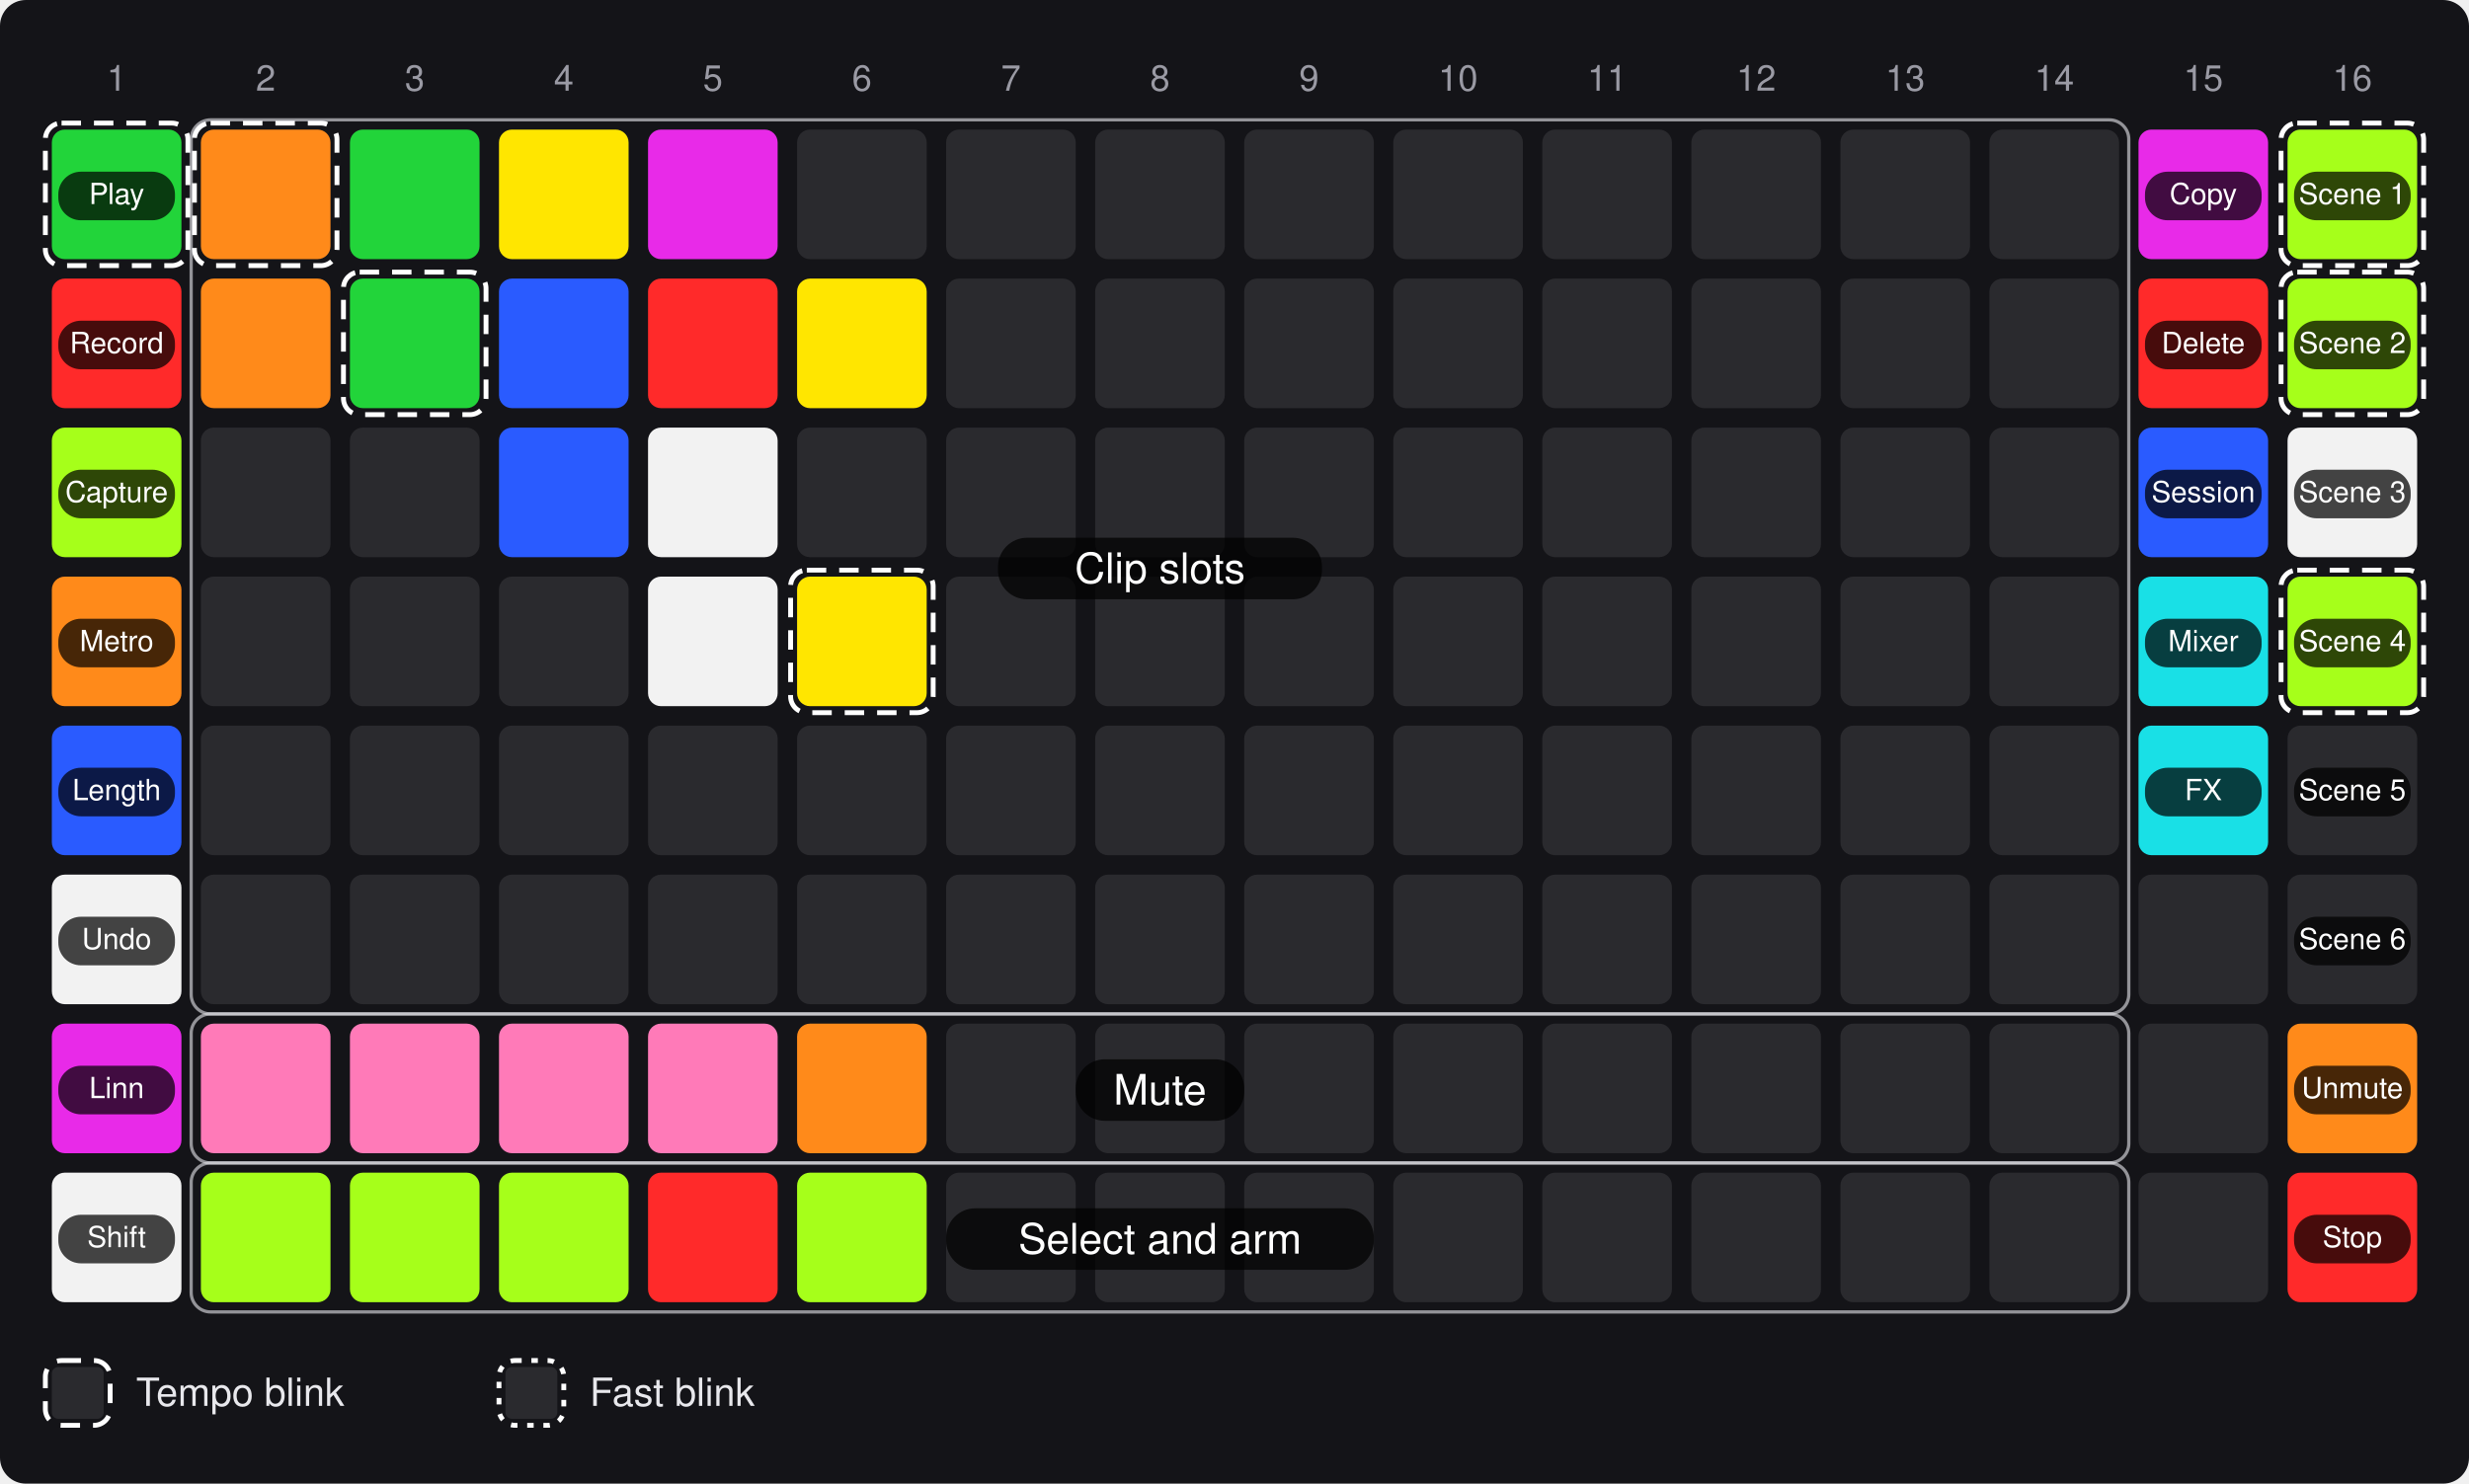
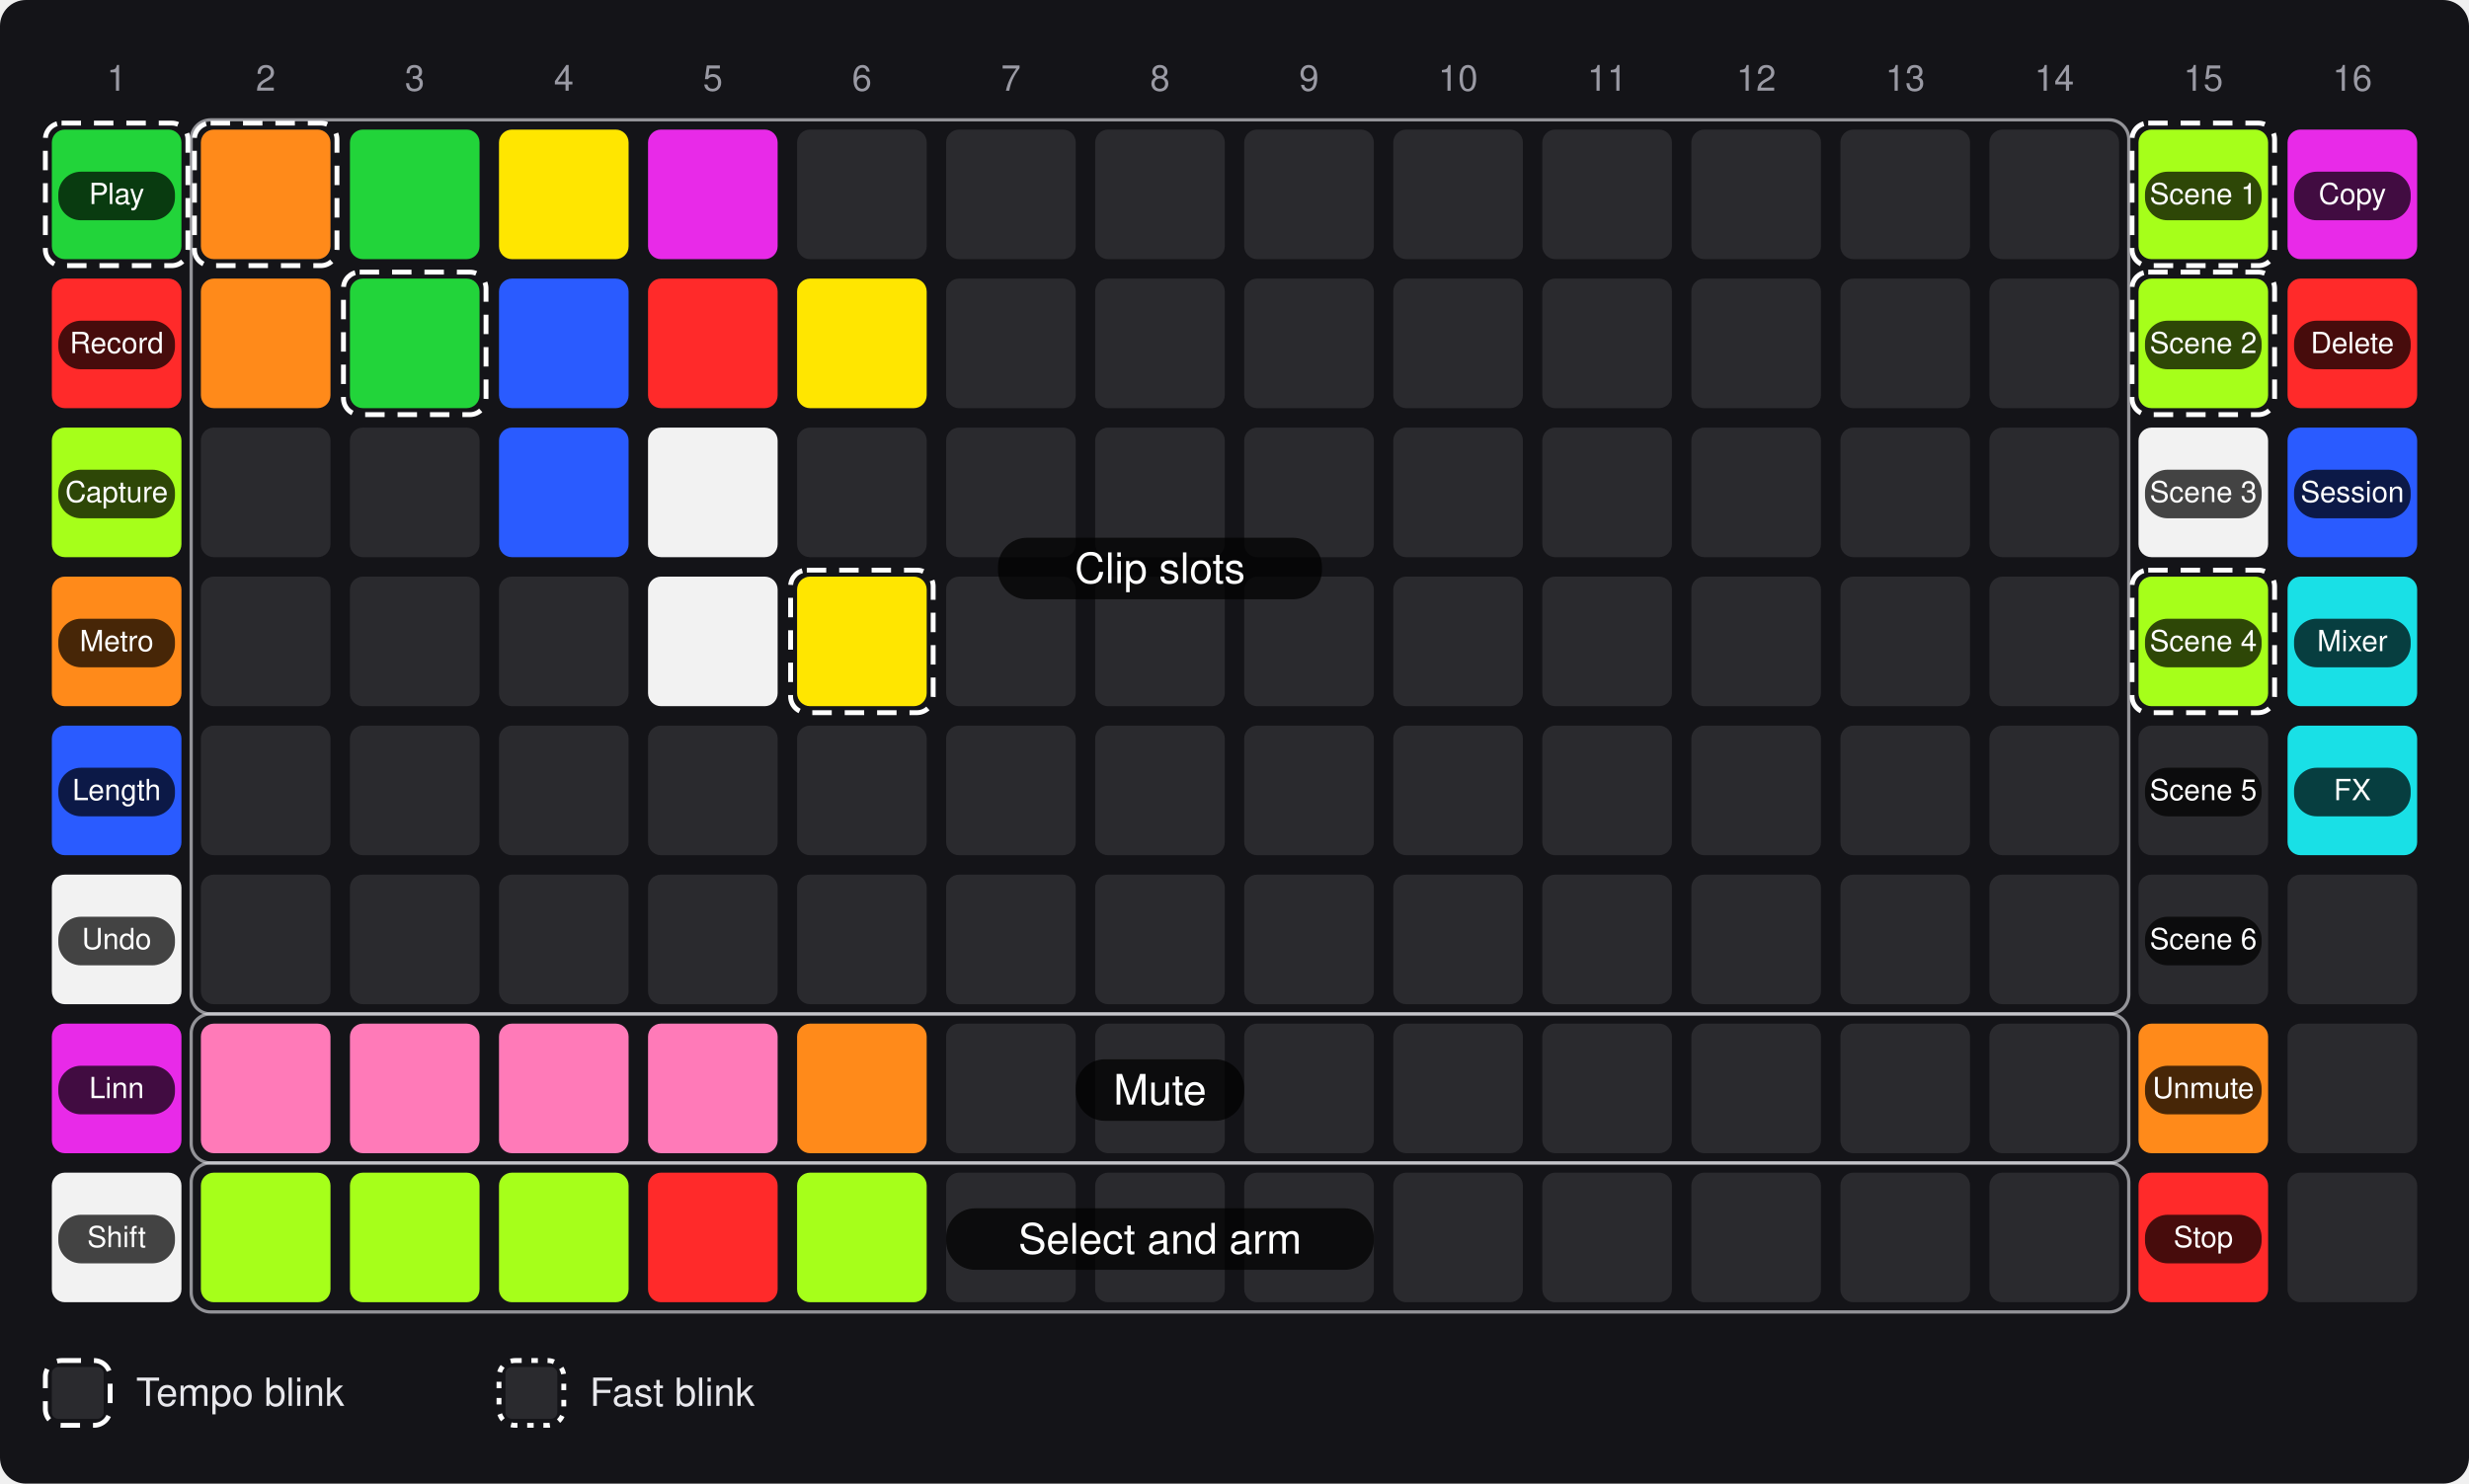
<svg xmlns="http://www.w3.org/2000/svg" width="762" height="458" viewBox="0 0 762 458" font-family="Helvetica, Arial, sans-serif">
  <rect x="0" y="0" width="762" height="458" rx="8" fill="#141418" />
  <text x="36" y="28" font-size="11" fill="#9a9aa4" text-anchor="middle">1</text>
  <text x="82" y="28" font-size="11" fill="#9a9aa4" text-anchor="middle">2</text>
  <text x="128" y="28" font-size="11" fill="#9a9aa4" text-anchor="middle">3</text>
  <text x="174" y="28" font-size="11" fill="#9a9aa4" text-anchor="middle">4</text>
  <text x="220" y="28" font-size="11" fill="#9a9aa4" text-anchor="middle">5</text>
  <text x="266" y="28" font-size="11" fill="#9a9aa4" text-anchor="middle">6</text>
  <text x="312" y="28" font-size="11" fill="#9a9aa4" text-anchor="middle">7</text>
  <text x="358" y="28" font-size="11" fill="#9a9aa4" text-anchor="middle">8</text>
  <text x="404" y="28" font-size="11" fill="#9a9aa4" text-anchor="middle">9</text>
  <text x="450" y="28" font-size="11" fill="#9a9aa4" text-anchor="middle">10</text>
  <text x="496" y="28" font-size="11" fill="#9a9aa4" text-anchor="middle">11</text>
  <text x="542" y="28" font-size="11" fill="#9a9aa4" text-anchor="middle">12</text>
  <text x="588" y="28" font-size="11" fill="#9a9aa4" text-anchor="middle">13</text>
  <text x="634" y="28" font-size="11" fill="#9a9aa4" text-anchor="middle">14</text>
  <text x="680" y="28" font-size="11" fill="#9a9aa4" text-anchor="middle">15</text>
  <text x="726" y="28" font-size="11" fill="#9a9aa4" text-anchor="middle">16</text>
  <rect x="16" y="40" width="40" height="40" rx="4" fill="#22d43a" />
  <rect x="14" y="38" width="44" height="44" rx="5" fill="none" stroke="#ffffff" stroke-width="1.5" stroke-dasharray="6 4" />
  <rect x="16" y="86" width="40" height="40" rx="4" fill="#ff2a2a" />
  <rect x="16" y="132" width="40" height="40" rx="4" fill="#a6ff1a" />
  <rect x="16" y="178" width="40" height="40" rx="4" fill="#ff8a1a" />
  <rect x="16" y="224" width="40" height="40" rx="4" fill="#2a5bff" />
  <rect x="16" y="270" width="40" height="40" rx="4" fill="#f2f2f2" />
  <rect x="16" y="316" width="40" height="40" rx="4" fill="#e82ae8" />
  <rect x="16" y="362" width="40" height="40" rx="4" fill="#f2f2f2" />
  <rect x="62" y="40" width="40" height="40" rx="4" fill="#ff8a1a" />
  <rect x="60" y="38" width="44" height="44" rx="5" fill="none" stroke="#ffffff" stroke-width="1.5" stroke-dasharray="6 4" />
  <rect x="62" y="86" width="40" height="40" rx="4" fill="#ff8a1a" />
  <rect x="62" y="132" width="40" height="40" rx="4" fill="#2a2a2e" />
  <rect x="62" y="178" width="40" height="40" rx="4" fill="#2a2a2e" />
  <rect x="62" y="224" width="40" height="40" rx="4" fill="#2a2a2e" />
  <rect x="62" y="270" width="40" height="40" rx="4" fill="#2a2a2e" />
  <rect x="62" y="316" width="40" height="40" rx="4" fill="#ff7ab8" />
  <rect x="62" y="362" width="40" height="40" rx="4" fill="#a6ff1a" />
  <rect x="108" y="40" width="40" height="40" rx="4" fill="#22d43a" />
  <rect x="108" y="86" width="40" height="40" rx="4" fill="#22d43a" />
  <rect x="106" y="84" width="44" height="44" rx="5" fill="none" stroke="#ffffff" stroke-width="1.5" stroke-dasharray="6 4" />
  <rect x="108" y="132" width="40" height="40" rx="4" fill="#2a2a2e" />
  <rect x="108" y="178" width="40" height="40" rx="4" fill="#2a2a2e" />
  <rect x="108" y="224" width="40" height="40" rx="4" fill="#2a2a2e" />
  <rect x="108" y="270" width="40" height="40" rx="4" fill="#2a2a2e" />
  <rect x="108" y="316" width="40" height="40" rx="4" fill="#ff7ab8" />
  <rect x="108" y="362" width="40" height="40" rx="4" fill="#a6ff1a" />
  <rect x="154" y="40" width="40" height="40" rx="4" fill="#ffe600" />
  <rect x="154" y="86" width="40" height="40" rx="4" fill="#2a5bff" />
  <rect x="154" y="132" width="40" height="40" rx="4" fill="#2a5bff" />
  <rect x="154" y="178" width="40" height="40" rx="4" fill="#2a2a2e" />
  <rect x="154" y="224" width="40" height="40" rx="4" fill="#2a2a2e" />
  <rect x="154" y="270" width="40" height="40" rx="4" fill="#2a2a2e" />
  <rect x="154" y="316" width="40" height="40" rx="4" fill="#ff7ab8" />
  <rect x="154" y="362" width="40" height="40" rx="4" fill="#a6ff1a" />
  <rect x="200" y="40" width="40" height="40" rx="4" fill="#e82ae8" />
  <rect x="200" y="86" width="40" height="40" rx="4" fill="#ff2a2a" />
  <rect x="200" y="132" width="40" height="40" rx="4" fill="#f2f2f2" />
  <rect x="200" y="178" width="40" height="40" rx="4" fill="#f2f2f2" />
  <rect x="200" y="224" width="40" height="40" rx="4" fill="#2a2a2e" />
  <rect x="200" y="270" width="40" height="40" rx="4" fill="#2a2a2e" />
  <rect x="200" y="316" width="40" height="40" rx="4" fill="#ff7ab8" />
  <rect x="200" y="362" width="40" height="40" rx="4" fill="#ff2a2a" />
  <rect x="246" y="40" width="40" height="40" rx="4" fill="#2a2a2e" />
  <rect x="246" y="86" width="40" height="40" rx="4" fill="#ffe600" />
  <rect x="246" y="132" width="40" height="40" rx="4" fill="#2a2a2e" />
  <rect x="246" y="178" width="40" height="40" rx="4" fill="#ffe600" />
  <rect x="244" y="176" width="44" height="44" rx="5" fill="none" stroke="#ffffff" stroke-width="1.5" stroke-dasharray="6 4" />
  <rect x="246" y="224" width="40" height="40" rx="4" fill="#2a2a2e" />
  <rect x="246" y="270" width="40" height="40" rx="4" fill="#2a2a2e" />
  <rect x="246" y="316" width="40" height="40" rx="4" fill="#ff8a1a" />
  <rect x="246" y="362" width="40" height="40" rx="4" fill="#a6ff1a" />
  <rect x="292" y="40" width="40" height="40" rx="4" fill="#2a2a2e" />
  <rect x="292" y="86" width="40" height="40" rx="4" fill="#2a2a2e" />
  <rect x="292" y="132" width="40" height="40" rx="4" fill="#2a2a2e" />
  <rect x="292" y="178" width="40" height="40" rx="4" fill="#2a2a2e" />
  <rect x="292" y="224" width="40" height="40" rx="4" fill="#2a2a2e" />
  <rect x="292" y="270" width="40" height="40" rx="4" fill="#2a2a2e" />
  <rect x="292" y="316" width="40" height="40" rx="4" fill="#2a2a2e" />
  <rect x="292" y="362" width="40" height="40" rx="4" fill="#2a2a2e" />
  <rect x="338" y="40" width="40" height="40" rx="4" fill="#2a2a2e" />
  <rect x="338" y="86" width="40" height="40" rx="4" fill="#2a2a2e" />
  <rect x="338" y="132" width="40" height="40" rx="4" fill="#2a2a2e" />
  <rect x="338" y="178" width="40" height="40" rx="4" fill="#2a2a2e" />
  <rect x="338" y="224" width="40" height="40" rx="4" fill="#2a2a2e" />
  <rect x="338" y="270" width="40" height="40" rx="4" fill="#2a2a2e" />
  <rect x="338" y="316" width="40" height="40" rx="4" fill="#2a2a2e" />
  <rect x="338" y="362" width="40" height="40" rx="4" fill="#2a2a2e" />
  <rect x="384" y="40" width="40" height="40" rx="4" fill="#2a2a2e" />
  <rect x="384" y="86" width="40" height="40" rx="4" fill="#2a2a2e" />
  <rect x="384" y="132" width="40" height="40" rx="4" fill="#2a2a2e" />
  <rect x="384" y="178" width="40" height="40" rx="4" fill="#2a2a2e" />
  <rect x="384" y="224" width="40" height="40" rx="4" fill="#2a2a2e" />
  <rect x="384" y="270" width="40" height="40" rx="4" fill="#2a2a2e" />
  <rect x="384" y="316" width="40" height="40" rx="4" fill="#2a2a2e" />
  <rect x="384" y="362" width="40" height="40" rx="4" fill="#2a2a2e" />
  <rect x="430" y="40" width="40" height="40" rx="4" fill="#2a2a2e" />
  <rect x="430" y="86" width="40" height="40" rx="4" fill="#2a2a2e" />
  <rect x="430" y="132" width="40" height="40" rx="4" fill="#2a2a2e" />
  <rect x="430" y="178" width="40" height="40" rx="4" fill="#2a2a2e" />
  <rect x="430" y="224" width="40" height="40" rx="4" fill="#2a2a2e" />
  <rect x="430" y="270" width="40" height="40" rx="4" fill="#2a2a2e" />
  <rect x="430" y="316" width="40" height="40" rx="4" fill="#2a2a2e" />
  <rect x="430" y="362" width="40" height="40" rx="4" fill="#2a2a2e" />
  <rect x="476" y="40" width="40" height="40" rx="4" fill="#2a2a2e" />
  <rect x="476" y="86" width="40" height="40" rx="4" fill="#2a2a2e" />
  <rect x="476" y="132" width="40" height="40" rx="4" fill="#2a2a2e" />
  <rect x="476" y="178" width="40" height="40" rx="4" fill="#2a2a2e" />
  <rect x="476" y="224" width="40" height="40" rx="4" fill="#2a2a2e" />
  <rect x="476" y="270" width="40" height="40" rx="4" fill="#2a2a2e" />
  <rect x="476" y="316" width="40" height="40" rx="4" fill="#2a2a2e" />
  <rect x="476" y="362" width="40" height="40" rx="4" fill="#2a2a2e" />
  <rect x="522" y="40" width="40" height="40" rx="4" fill="#2a2a2e" />
  <rect x="522" y="86" width="40" height="40" rx="4" fill="#2a2a2e" />
  <rect x="522" y="132" width="40" height="40" rx="4" fill="#2a2a2e" />
  <rect x="522" y="178" width="40" height="40" rx="4" fill="#2a2a2e" />
  <rect x="522" y="224" width="40" height="40" rx="4" fill="#2a2a2e" />
  <rect x="522" y="270" width="40" height="40" rx="4" fill="#2a2a2e" />
  <rect x="522" y="316" width="40" height="40" rx="4" fill="#2a2a2e" />
  <rect x="522" y="362" width="40" height="40" rx="4" fill="#2a2a2e" />
  <rect x="568" y="40" width="40" height="40" rx="4" fill="#2a2a2e" />
  <rect x="568" y="86" width="40" height="40" rx="4" fill="#2a2a2e" />
  <rect x="568" y="132" width="40" height="40" rx="4" fill="#2a2a2e" />
  <rect x="568" y="178" width="40" height="40" rx="4" fill="#2a2a2e" />
  <rect x="568" y="224" width="40" height="40" rx="4" fill="#2a2a2e" />
  <rect x="568" y="270" width="40" height="40" rx="4" fill="#2a2a2e" />
  <rect x="568" y="316" width="40" height="40" rx="4" fill="#2a2a2e" />
  <rect x="568" y="362" width="40" height="40" rx="4" fill="#2a2a2e" />
  <rect x="614" y="40" width="40" height="40" rx="4" fill="#2a2a2e" />
  <rect x="614" y="86" width="40" height="40" rx="4" fill="#2a2a2e" />
  <rect x="614" y="132" width="40" height="40" rx="4" fill="#2a2a2e" />
  <rect x="614" y="178" width="40" height="40" rx="4" fill="#2a2a2e" />
  <rect x="614" y="224" width="40" height="40" rx="4" fill="#2a2a2e" />
  <rect x="614" y="270" width="40" height="40" rx="4" fill="#2a2a2e" />
  <rect x="614" y="316" width="40" height="40" rx="4" fill="#2a2a2e" />
  <rect x="614" y="362" width="40" height="40" rx="4" fill="#2a2a2e" />
-   <rect x="660" y="40" width="40" height="40" rx="4" fill="#e82ae8" />
-   <rect x="660" y="86" width="40" height="40" rx="4" fill="#ff2a2a" />
-   <rect x="660" y="132" width="40" height="40" rx="4" fill="#2a5bff" />
-   <rect x="660" y="178" width="40" height="40" rx="4" fill="#19e0e6" />
-   <rect x="660" y="224" width="40" height="40" rx="4" fill="#19e0e6" />
+   <rect x="660" y="40" width="40" height="40" rx="4" fill="#a6ff1a" />
+   <rect x="658" y="38" width="44" height="44" rx="5" fill="none" stroke="#ffffff" stroke-width="1.5" stroke-dasharray="6 4" />
+   <rect x="660" y="86" width="40" height="40" rx="4" fill="#a6ff1a" />
+   <rect x="658" y="84" width="44" height="44" rx="5" fill="none" stroke="#ffffff" stroke-width="1.5" stroke-dasharray="6 4" />
+   <rect x="660" y="132" width="40" height="40" rx="4" fill="#f2f2f2" />
+   <rect x="660" y="178" width="40" height="40" rx="4" fill="#a6ff1a" />
+   <rect x="658" y="176" width="44" height="44" rx="5" fill="none" stroke="#ffffff" stroke-width="1.5" stroke-dasharray="6 4" />
+   <rect x="660" y="224" width="40" height="40" rx="4" fill="#2a2a2e" />
  <rect x="660" y="270" width="40" height="40" rx="4" fill="#2a2a2e" />
-   <rect x="660" y="316" width="40" height="40" rx="4" fill="#2a2a2e" />
-   <rect x="660" y="362" width="40" height="40" rx="4" fill="#2a2a2e" />
-   <rect x="706" y="40" width="40" height="40" rx="4" fill="#a6ff1a" />
-   <rect x="704" y="38" width="44" height="44" rx="5" fill="none" stroke="#ffffff" stroke-width="1.5" stroke-dasharray="6 4" />
-   <rect x="706" y="86" width="40" height="40" rx="4" fill="#a6ff1a" />
-   <rect x="704" y="84" width="44" height="44" rx="5" fill="none" stroke="#ffffff" stroke-width="1.5" stroke-dasharray="6 4" />
-   <rect x="706" y="132" width="40" height="40" rx="4" fill="#f2f2f2" />
-   <rect x="706" y="178" width="40" height="40" rx="4" fill="#a6ff1a" />
-   <rect x="704" y="176" width="44" height="44" rx="5" fill="none" stroke="#ffffff" stroke-width="1.5" stroke-dasharray="6 4" />
-   <rect x="706" y="224" width="40" height="40" rx="4" fill="#2a2a2e" />
+   <rect x="660" y="316" width="40" height="40" rx="4" fill="#ff8a1a" />
+   <rect x="660" y="362" width="40" height="40" rx="4" fill="#ff2a2a" />
+   <rect x="706" y="40" width="40" height="40" rx="4" fill="#e82ae8" />
+   <rect x="706" y="86" width="40" height="40" rx="4" fill="#ff2a2a" />
+   <rect x="706" y="132" width="40" height="40" rx="4" fill="#2a5bff" />
+   <rect x="706" y="178" width="40" height="40" rx="4" fill="#19e0e6" />
+   <rect x="706" y="224" width="40" height="40" rx="4" fill="#19e0e6" />
  <rect x="706" y="270" width="40" height="40" rx="4" fill="#2a2a2e" />
-   <rect x="706" y="316" width="40" height="40" rx="4" fill="#ff8a1a" />
-   <rect x="706" y="362" width="40" height="40" rx="4" fill="#ff2a2a" />
+   <rect x="706" y="316" width="40" height="40" rx="4" fill="#2a2a2e" />
+   <rect x="706" y="362" width="40" height="40" rx="4" fill="#2a2a2e" />
  <rect x="18" y="53" width="36" height="15" rx="7" fill="#000000" fill-opacity="0.72" />
  <text x="36" y="63" font-size="9" fill="#ffffff" text-anchor="middle">Play</text>
  <rect x="18" y="99" width="36" height="15" rx="7" fill="#000000" fill-opacity="0.72" />
  <text x="36" y="109" font-size="9" fill="#ffffff" text-anchor="middle">Record</text>
  <rect x="18" y="145" width="36" height="15" rx="7" fill="#000000" fill-opacity="0.72" />
  <text x="36" y="155" font-size="9" fill="#ffffff" text-anchor="middle">Capture</text>
  <rect x="18" y="191" width="36" height="15" rx="7" fill="#000000" fill-opacity="0.72" />
  <text x="36" y="201" font-size="9" fill="#ffffff" text-anchor="middle">Metro</text>
  <rect x="18" y="237" width="36" height="15" rx="7" fill="#000000" fill-opacity="0.72" />
  <text x="36" y="247" font-size="9" fill="#ffffff" text-anchor="middle">Length</text>
  <rect x="18" y="283" width="36" height="15" rx="7" fill="#000000" fill-opacity="0.72" />
  <text x="36" y="293" font-size="9" fill="#ffffff" text-anchor="middle">Undo</text>
  <rect x="18" y="329" width="36" height="15" rx="7" fill="#000000" fill-opacity="0.72" />
  <text x="36" y="339" font-size="9" fill="#ffffff" text-anchor="middle">Linn</text>
  <rect x="18" y="375" width="36" height="15" rx="7" fill="#000000" fill-opacity="0.72" />
  <text x="36" y="385" font-size="9" fill="#ffffff" text-anchor="middle">Shift</text>
  <rect x="662" y="53" width="36" height="15" rx="7" fill="#000000" fill-opacity="0.72" />
-   <text x="680" y="63" font-size="9" fill="#ffffff" text-anchor="middle">Copy</text>
+   <text x="680" y="63" font-size="9" fill="#ffffff" text-anchor="middle">Scene 1</text>
  <rect x="662" y="99" width="36" height="15" rx="7" fill="#000000" fill-opacity="0.72" />
-   <text x="680" y="109" font-size="9" fill="#ffffff" text-anchor="middle">Delete</text>
+   <text x="680" y="109" font-size="9" fill="#ffffff" text-anchor="middle">Scene 2</text>
  <rect x="662" y="145" width="36" height="15" rx="7" fill="#000000" fill-opacity="0.72" />
-   <text x="680" y="155" font-size="9" fill="#ffffff" text-anchor="middle">Session</text>
+   <text x="680" y="155" font-size="9" fill="#ffffff" text-anchor="middle">Scene 3</text>
  <rect x="662" y="191" width="36" height="15" rx="7" fill="#000000" fill-opacity="0.72" />
-   <text x="680" y="201" font-size="9" fill="#ffffff" text-anchor="middle">Mixer</text>
+   <text x="680" y="201" font-size="9" fill="#ffffff" text-anchor="middle">Scene 4</text>
  <rect x="662" y="237" width="36" height="15" rx="7" fill="#000000" fill-opacity="0.72" />
-   <text x="680" y="247" font-size="9" fill="#ffffff" text-anchor="middle">FX</text>
+   <text x="680" y="247" font-size="9" fill="#ffffff" text-anchor="middle">Scene 5</text>
+   <rect x="662" y="283" width="36" height="15" rx="7" fill="#000000" fill-opacity="0.72" />
+   <text x="680" y="293" font-size="9" fill="#ffffff" text-anchor="middle">Scene 6</text>
+   <rect x="662" y="329" width="36" height="15" rx="7" fill="#000000" fill-opacity="0.72" />
+   <text x="680" y="339" font-size="9" fill="#ffffff" text-anchor="middle">Unmute</text>
+   <rect x="662" y="375" width="36" height="15" rx="7" fill="#000000" fill-opacity="0.72" />
+   <text x="680" y="385" font-size="9" fill="#ffffff" text-anchor="middle">Stop</text>
  <rect x="708" y="53" width="36" height="15" rx="7" fill="#000000" fill-opacity="0.72" />
-   <text x="726" y="63" font-size="9" fill="#ffffff" text-anchor="middle">Scene 1</text>
+   <text x="726" y="63" font-size="9" fill="#ffffff" text-anchor="middle">Copy</text>
  <rect x="708" y="99" width="36" height="15" rx="7" fill="#000000" fill-opacity="0.72" />
-   <text x="726" y="109" font-size="9" fill="#ffffff" text-anchor="middle">Scene 2</text>
+   <text x="726" y="109" font-size="9" fill="#ffffff" text-anchor="middle">Delete</text>
  <rect x="708" y="145" width="36" height="15" rx="7" fill="#000000" fill-opacity="0.72" />
-   <text x="726" y="155" font-size="9" fill="#ffffff" text-anchor="middle">Scene 3</text>
+   <text x="726" y="155" font-size="9" fill="#ffffff" text-anchor="middle">Session</text>
  <rect x="708" y="191" width="36" height="15" rx="7" fill="#000000" fill-opacity="0.72" />
-   <text x="726" y="201" font-size="9" fill="#ffffff" text-anchor="middle">Scene 4</text>
+   <text x="726" y="201" font-size="9" fill="#ffffff" text-anchor="middle">Mixer</text>
  <rect x="708" y="237" width="36" height="15" rx="7" fill="#000000" fill-opacity="0.72" />
-   <text x="726" y="247" font-size="9" fill="#ffffff" text-anchor="middle">Scene 5</text>
-   <rect x="708" y="283" width="36" height="15" rx="7" fill="#000000" fill-opacity="0.72" />
-   <text x="726" y="293" font-size="9" fill="#ffffff" text-anchor="middle">Scene 6</text>
-   <rect x="708" y="329" width="36" height="15" rx="7" fill="#000000" fill-opacity="0.72" />
-   <text x="726" y="339" font-size="9" fill="#ffffff" text-anchor="middle">Unmute</text>
-   <rect x="708" y="375" width="36" height="15" rx="7" fill="#000000" fill-opacity="0.72" />
-   <text x="726" y="385" font-size="9" fill="#ffffff" text-anchor="middle">Stop</text>
+   <text x="726" y="247" font-size="9" fill="#ffffff" text-anchor="middle">FX</text>
  <rect x="59" y="37" width="598" height="276" rx="6" fill="none" stroke="#e8e8ec" stroke-width="1" stroke-opacity="0.6" />
  <rect x="308" y="166" width="100" height="19" rx="9" fill="#000000" fill-opacity="0.72" />
  <text x="358" y="180" font-size="13" fill="#ffffff" text-anchor="middle">Clip slots</text>
  <rect x="59" y="313" width="598" height="46" rx="6" fill="none" stroke="#e8e8ec" stroke-width="1" stroke-opacity="0.6" />
  <rect x="332" y="327" width="52" height="19" rx="9" fill="#000000" fill-opacity="0.72" />
  <text x="358" y="341" font-size="13" fill="#ffffff" text-anchor="middle">Mute</text>
  <rect x="59" y="359" width="598" height="46" rx="6" fill="none" stroke="#e8e8ec" stroke-width="1" stroke-opacity="0.6" />
  <rect x="292" y="373" width="132" height="19" rx="9" fill="#000000" fill-opacity="0.72" />
  <text x="358" y="387" font-size="13" fill="#ffffff" text-anchor="middle">Select and arm</text>
  <rect x="16" y="422" width="16" height="16" rx="2" fill="#2a2a2e" />
  <rect x="14" y="420" width="20" height="20" rx="5" fill="none" stroke="#ffffff" stroke-width="1.5" stroke-dasharray="6 4" />
  <text x="42" y="434" font-size="12" fill="#e8e8ec">Tempo blink</text>
  <rect x="156" y="422" width="16" height="16" rx="2" fill="#2a2a2e" />
  <rect x="154" y="420" width="20" height="20" rx="5" fill="none" stroke="#ffffff" stroke-width="1.5" stroke-dasharray="2 3" />
  <text x="182" y="434" font-size="12" fill="#e8e8ec">Fast blink</text>
</svg>
